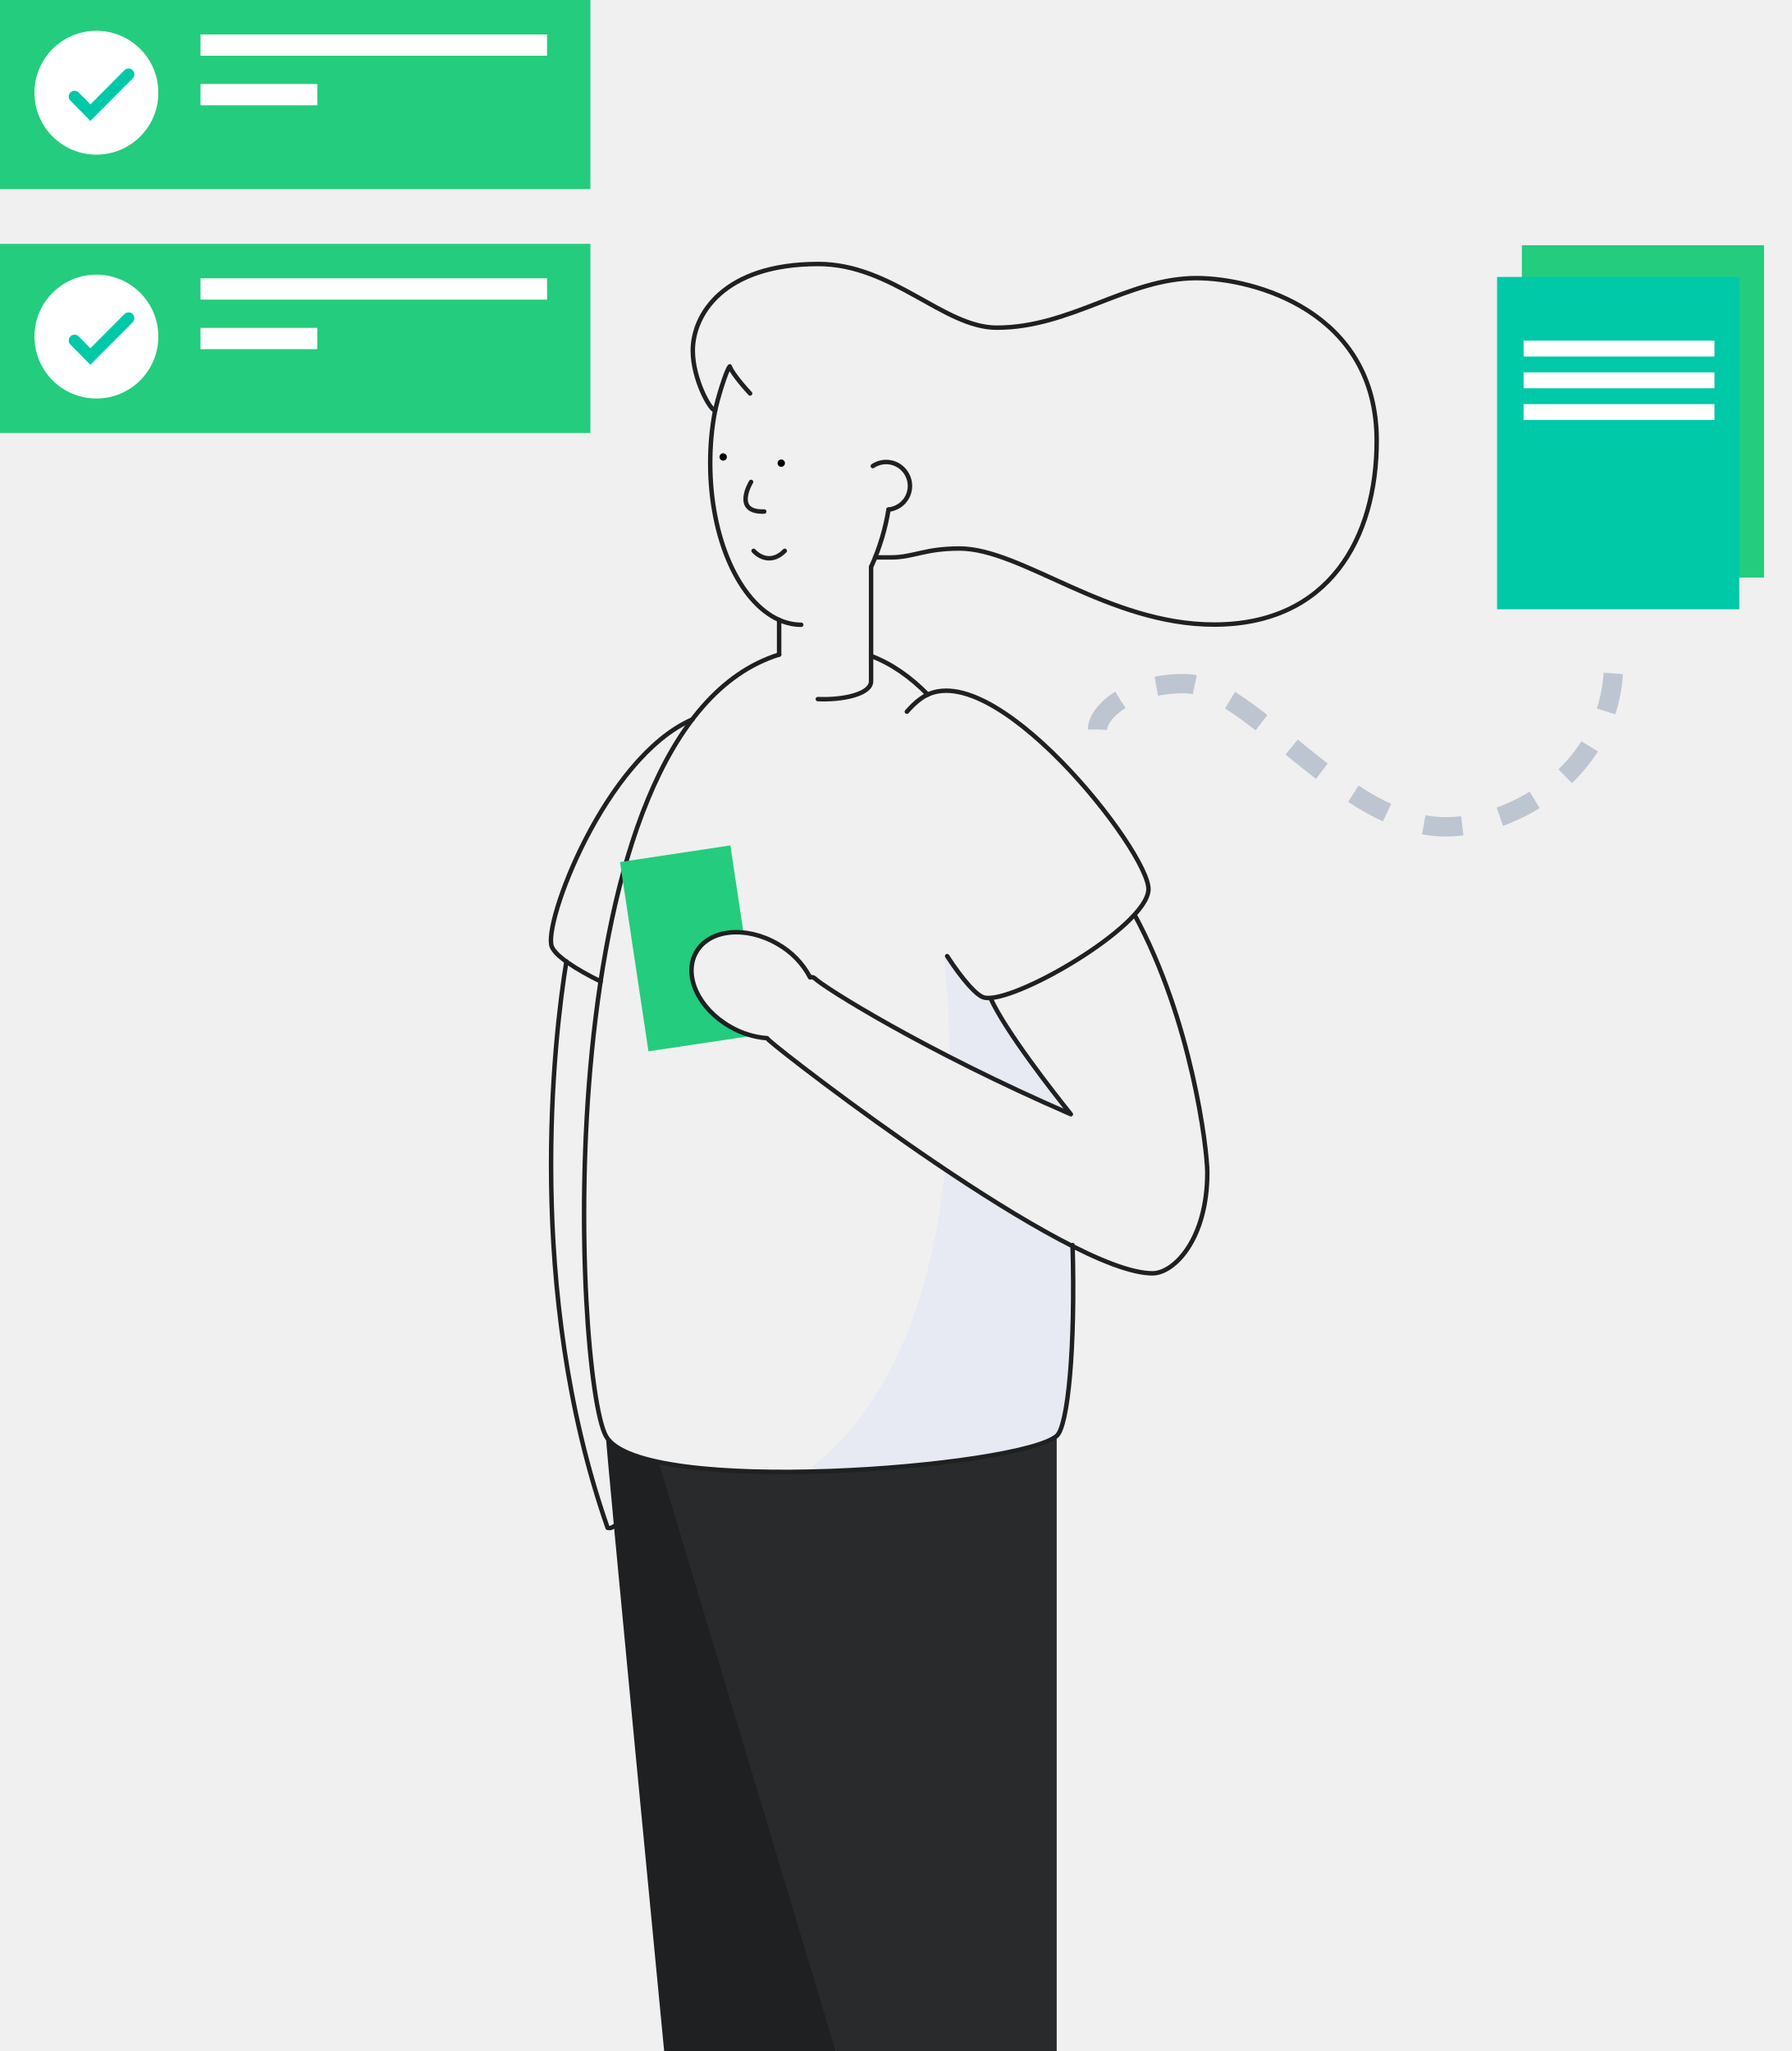
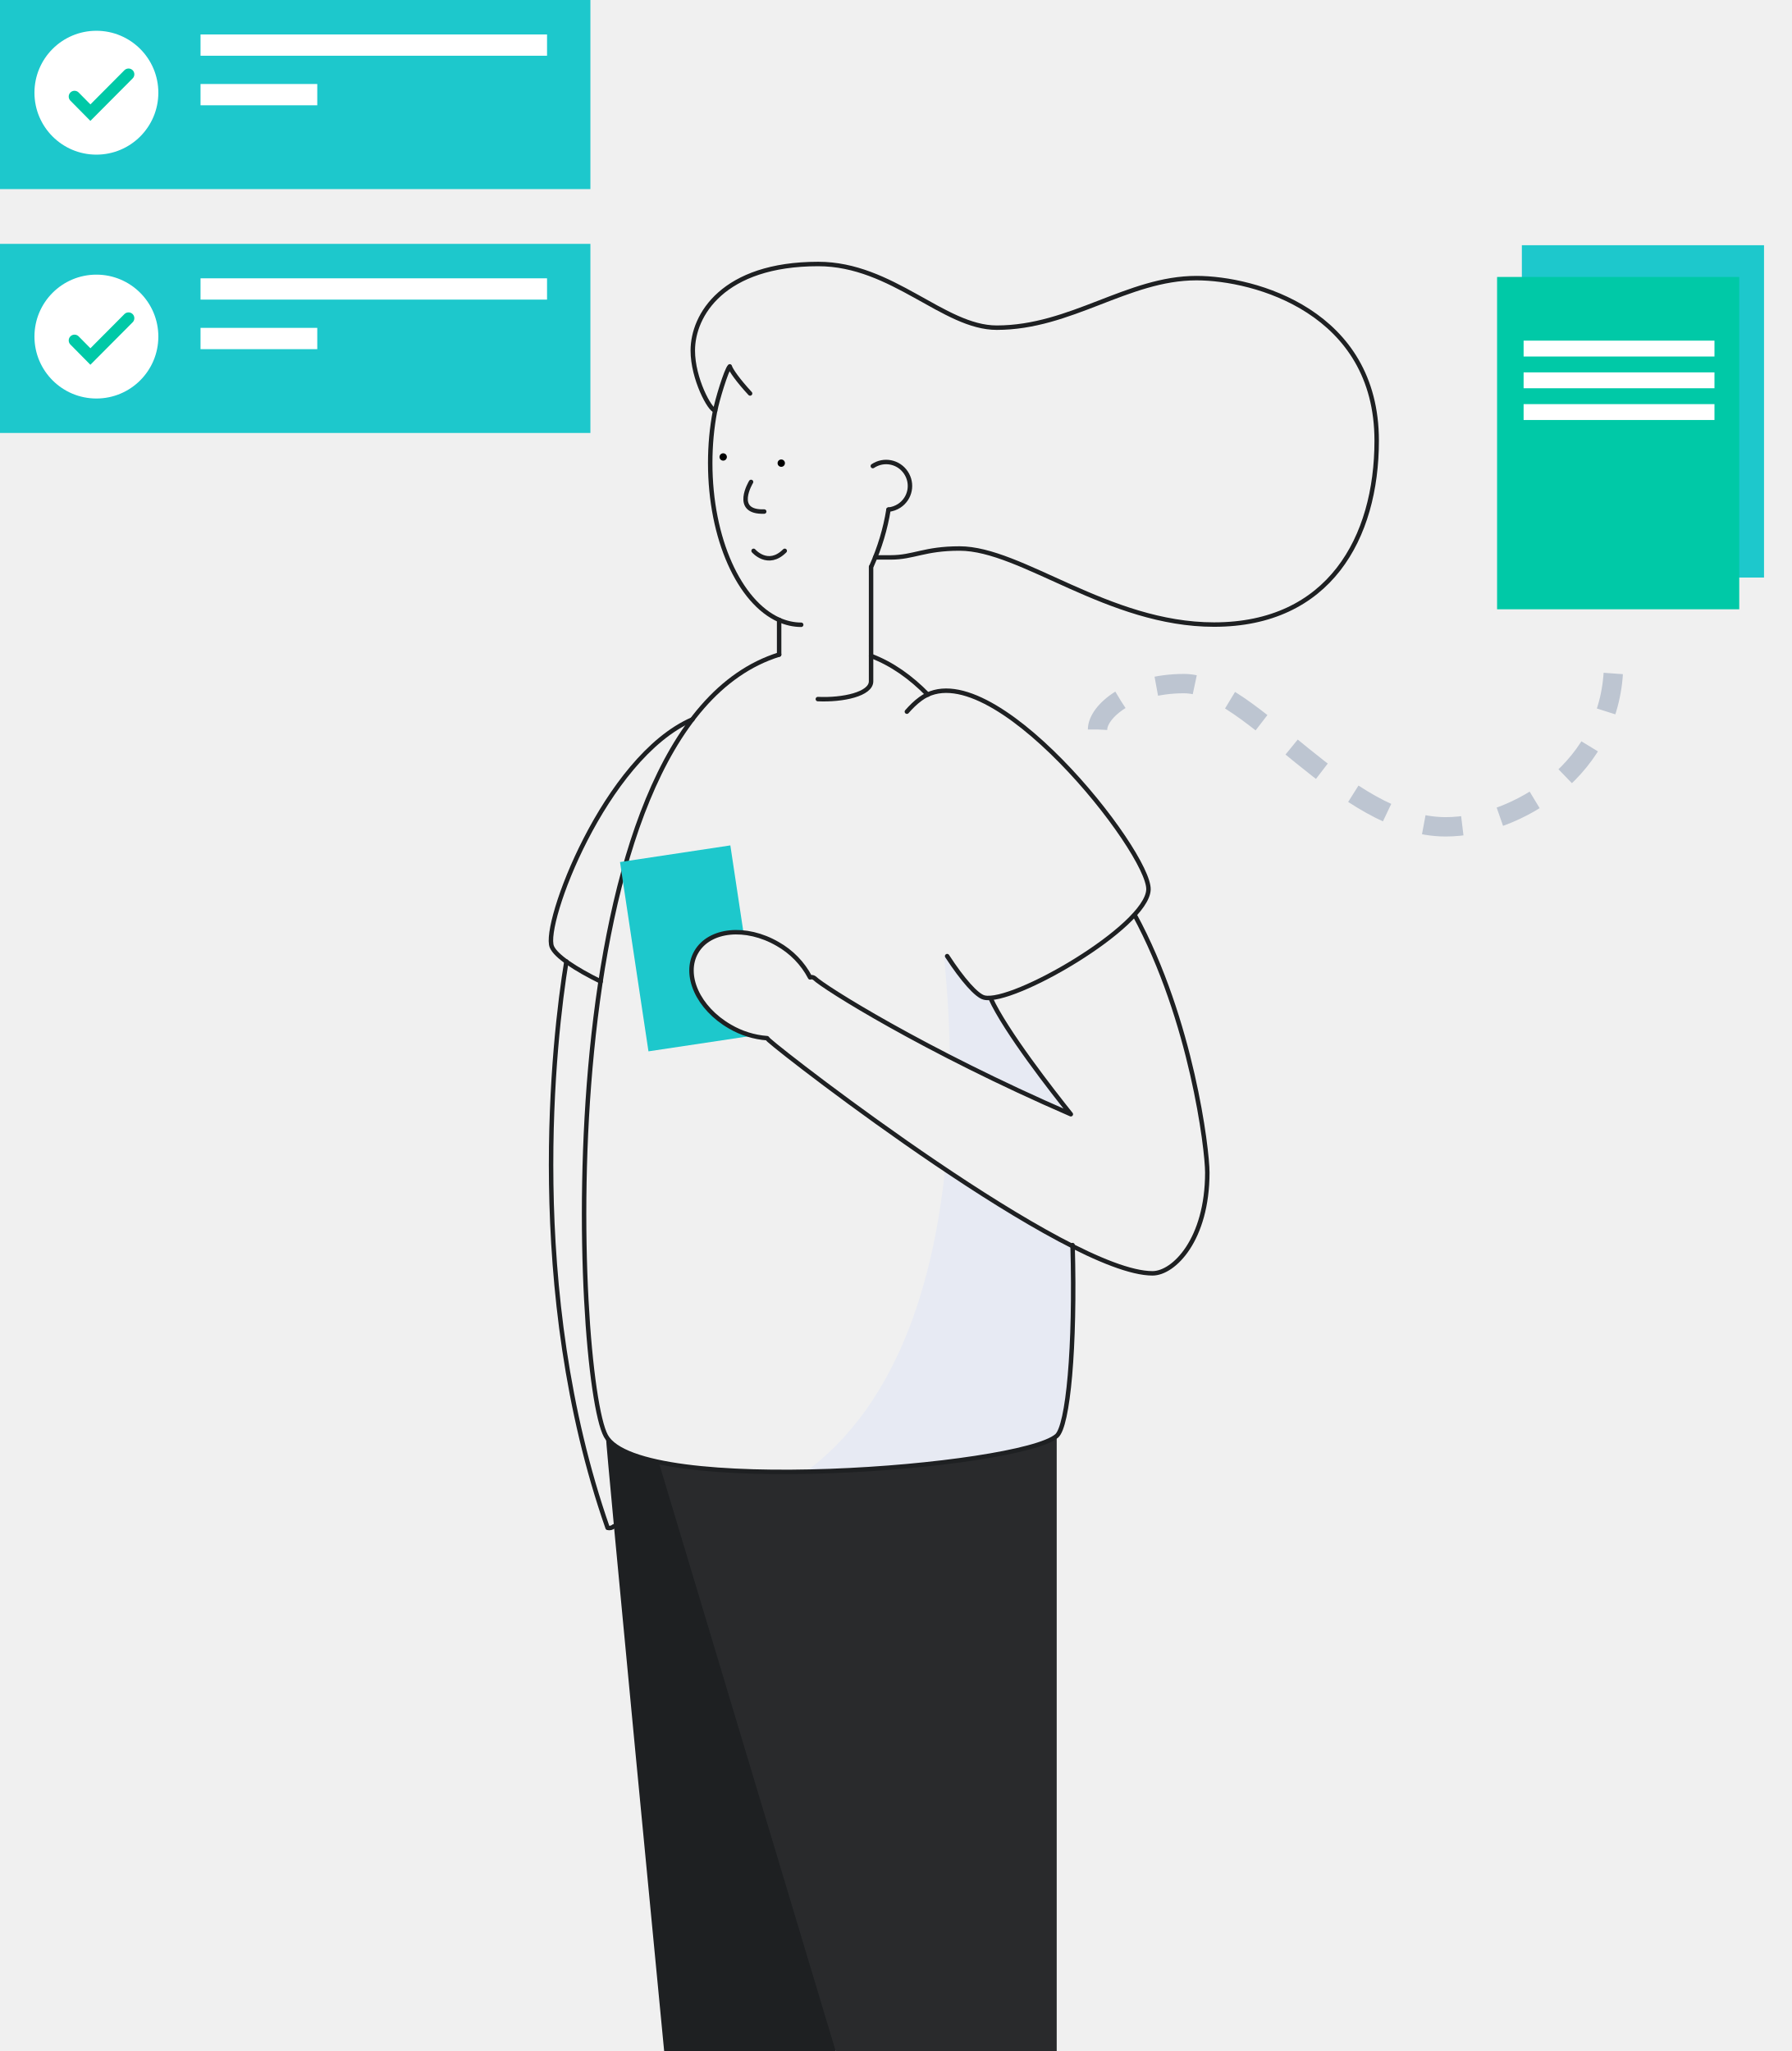
<svg xmlns="http://www.w3.org/2000/svg" x="0px" y="0px" viewBox="0 0 925.4 1059.7" style="enable-background:new 0 0 925.4 1059.7;" xml:space="preserve">
  <style type="text/css">
- 	.list-app-0{fill:#24cc7d;}
+ 	.list-app-0{fill:#1dc8cc;}
	.list-app-1{fill:#FFFFFF;}
	.list-app-2{fill:none;stroke:#00C9A7;}
	.list-app-3{fill:#00C9A7;}
	.list-app-4{fill:none;stroke:#BDC5D1;}
	.list-app-5{fill:#E7EAF3;}
	.list-app-6{fill:#1E2022;}
	.list-app-7{fill:none;stroke:#1E2022;}
</style>
  <rect x="786.2" y="126.7" class="list-app-0 fill-primary" width="125.1" height="171.7" />
  <rect class="list-app-0 fill-primary" width="305" height="97.7" />
  <circle class="list-app-1 fill-white" cx="49.8" cy="47.9" r="32" />
  <rect x="103.6" y="17.8" class="list-app-1 fill-white" width="179" height="11" />
  <rect x="103.6" y="43.4" class="list-app-1 fill-white" width="60.3" height="11" />
  <polyline class="list-app-2 fill-none stroke-success" stroke-width="6" stroke-linecap="round" stroke-miterlimit="10" points="66.4,38.4 46.7,58.2 38.5,49.9 " />
  <rect y="126" class="list-app-0 fill-primary" width="305" height="97.7" />
  <circle class="list-app-1 fill-white" cx="49.8" cy="173.9" r="32" />
  <rect x="103.6" y="143.8" class="list-app-1 fill-white" width="179" height="11" />
  <rect x="103.6" y="169.4" class="list-app-1 fill-white" width="60.3" height="11" />
  <polyline class="list-app-2 fill-none stroke-success" stroke-width="6" stroke-linecap="round" stroke-miterlimit="10" points="66.4,164.4 46.7,184.2 38.5,175.9 " />
  <rect x="773.4" y="143.1" class="list-app-3 fill-success" width="125.1" height="171.7" />
  <rect x="787.1" y="176" class="list-app-1 fill-white" width="98.6" height="8.2" />
  <rect x="787.1" y="192.4" class="list-app-1 fill-white" width="98.6" height="8.2" />
  <rect x="787.1" y="208.8" class="list-app-1 fill-white" width="98.6" height="8.2" />
  <path class="list-app-4 fill-none stroke-gray-400" stroke-width="10" stroke-miterlimit="10" stroke-dasharray="20" d="M567,376.9c0-9.1,16.4-23.7,44.7-23.7c34.7,0,82.2,74,135.1,74c36.5,0,86.8-30.1,86.8-84.9" />
  <path class="list-app-5 fill-gray-300" d="M553.2,575.7c-2.2-2.7-5.1-6.4-8.5-10.8l-3.2-4.1l-2.2-3c-3.5-4.6-7.1-9.6-10.7-14.6l0,0l0,0  c-3.4-4.8-6.6-9.5-9.4-14v-0.1l0,0c-2.8-4.3-5.2-8.7-7.4-13.3l0.1-0.1l-4.2-0.5l-6.1-4.9l-9-11.6l-3.4-4.8l-1.5-0.6  c0,2.4,2.6,23.4,3,53C508.9,555.5,529.9,565.6,553.2,575.7z" />
  <path class="list-app-5 fill-gray-300" d="M554.4,644.1c-20.1-10.1-43.5-24.7-66.2-39.8c-6.4,61.5-27.1,132-85.4,164.8c67.4,10,143-27.2,143-27.2l2.3-3.9  l3.3-15.3l3-26.9v-24.9V644.1z" />
  <path class="list-app-6 fill-dark" d="M431.7,1059.7h-88.6c0,0-30.1-311.4-30.1-317.8c5.5,5.5,4.6,7.3,27.4,13.7c13.7,14.6,110.5,257.5,110.5,257.5  L431.7,1059.7z" />
  <path class="list-app-6 fill-dark" d="M545.9,741.9v317.8H431.7l-91.4-304.3C372.4,761.1,493.8,765.6,545.9,741.9z" />
  <path class="list-app-1 fill-white" opacity=".05" d="M545.9,741.9v317.8H431.7l-91.4-304.3C372.4,761.1,493.8,765.6,545.9,741.9z" />
  <path class="list-app-7 fill-none stroke-dark" stroke-width="2.3" stroke-linecap="round" stroke-linejoin="round" d="M292.6,496.8c-6.4,39.1-21.6,169.9,21.3,292.6c1.1,0.3,2.3,0,3.2-0.8" />
  <path class="list-app-7 fill-none stroke-dark" stroke-width="2.3" stroke-linecap="round" stroke-linejoin="round" d="M310.3,507.1c-13-6.4-23.2-13.1-25.2-17.9c-4.9-11.4,27.2-97.7,72.6-117.5" />
  <path class="list-app-7 fill-none stroke-dark" stroke-width="2.3" stroke-linecap="round" stroke-linejoin="round" d="M450,338.9c10.8,4.1,20.5,11,29.3,20" />
  <path class="list-app-7 fill-none stroke-dark" stroke-width="2.3" stroke-linecap="round" stroke-linejoin="round" d="M554.1,643.3c1.5,53.3-2.4,93.5-8.2,98.6c-19.2,16.4-215.5,32-232.9,0c-16.4-30.1-32.7-365.6,89.5-403.7" />
  <path class="list-app-7 fill-none stroke-dark" stroke-width="2.3" stroke-linecap="round" stroke-linejoin="round" d="M468.5,367.7c2.1-2.4,4.4-4.7,7-6.6c35.6-26.5,118.7,79.4,117.8,98.6s-70.3,59.4-84.9,55.7  c-3.8-0.9-11.1-9.1-19.1-21.4" />
  <path class="list-app-7 fill-none stroke-dark" stroke-width="2.3" stroke-linecap="round" stroke-linejoin="round" d="M402.5,338.2v-17.9" />
  <path class="list-app-7 fill-none stroke-dark" stroke-width="2.3" stroke-linecap="round" stroke-linejoin="round" d="M450,292.8V352c0,6.6-14.5,9.8-27.5,9.2" />
  <path class="list-app-7 fill-none stroke-dark" stroke-width="2.3" stroke-linecap="round" stroke-linejoin="round" d="M402.5,320.3c-20.5-9.1-35.6-41.9-35.6-81.1c0-9,0.8-18.1,2.5-26.9" />
  <path class="list-app-7 fill-none stroke-dark" stroke-width="2.3" stroke-linecap="round" stroke-linejoin="round" d="M413.9,322.8c-3.9,0-7.8-0.9-11.4-2.5" />
  <path class="list-app-7 fill-none stroke-dark" stroke-width="2.3" stroke-linecap="round" stroke-linejoin="round" d="M459,263.3c-1.6,10-4.6,19.8-8.7,29" />
  <path class="list-app-7 fill-none stroke-dark" stroke-width="2.3" stroke-linecap="round" stroke-linejoin="round" d="M452.1,288h8c11.9,0,17.4-4.6,35.6-4.6c32,0,76.7,39.3,131.5,39.3c59.4,0,84-44.7,84-95c0-66.7-63-84-93.1-84  c-35.6,0-64.8,25.6-103.2,25.6c-27.4,0-53.9-32.9-92.2-32.9c-49.3,0-64.8,26.5-64.8,44.7c0,14.6,8.9,31,11.6,31  c0.8-4.8,5.7-21,7.5-22.8c0.5,1.9,4.4,7.4,10.5,14" />
  <path class="list-app-7 fill-none stroke-dark" stroke-width="2.3" stroke-linecap="round" stroke-linejoin="round" d="M450.9,240.8c5.7-3.8,13.3-2.3,17.1,3.4c3.8,5.7,2.3,13.3-3.4,17.1c-1.7,1.1-3.6,1.8-5.6,2" />
  <path class="list-app-0 fill-primary" d="M376.9,530.4c-16.4-9.5-24.1-26.7-17.4-38.5c4.4-7.7,13.9-11.1,24.6-10l-6.8-45.1l-57,8.6l14.7,97.8l53.3-8  C384.4,534,380.5,532.5,376.9,530.4z" />
  <path class="list-app-7 fill-none stroke-dark" stroke-width="2.3" stroke-linecap="round" stroke-linejoin="round" d="M511.7,515.7c7.7,17,32.2,48.4,41.5,60c-75.8-32.9-127.8-65.7-132.4-70.3c-0.7-0.5-1.5-0.7-2.3-0.4  c-3.8-7.3-9.7-13.3-16.8-17.3c-16.4-9.5-35.2-7.6-42,4.2s0.9,29,17.4,38.5c5.8,3.4,12.4,5.5,19.2,6c0.3,0.4,0.6,0.7,0.9,1  c10,9.1,154.3,120.5,198.2,120.5c11,0,28.3-17.4,28.3-52.1c0-12.1-8.1-78.7-37.5-133" />
  <circle cx="403.6" cy="239.3" r="1.9" />
  <circle cx="373.6" cy="236.1" r="1.9" />
  <path class="list-app-7 fill-none stroke-dark" stroke-width="2.3" stroke-linecap="round" stroke-linejoin="round" d="M388,249c0,0-9.7,15.9,6.8,15.3" />
  <path class="list-app-7 fill-none stroke-dark" stroke-width="2.3" stroke-linecap="round" stroke-linejoin="round" d="M389.3,284.6c0,0,7.4,8.7,16.1,0" />
</svg>
